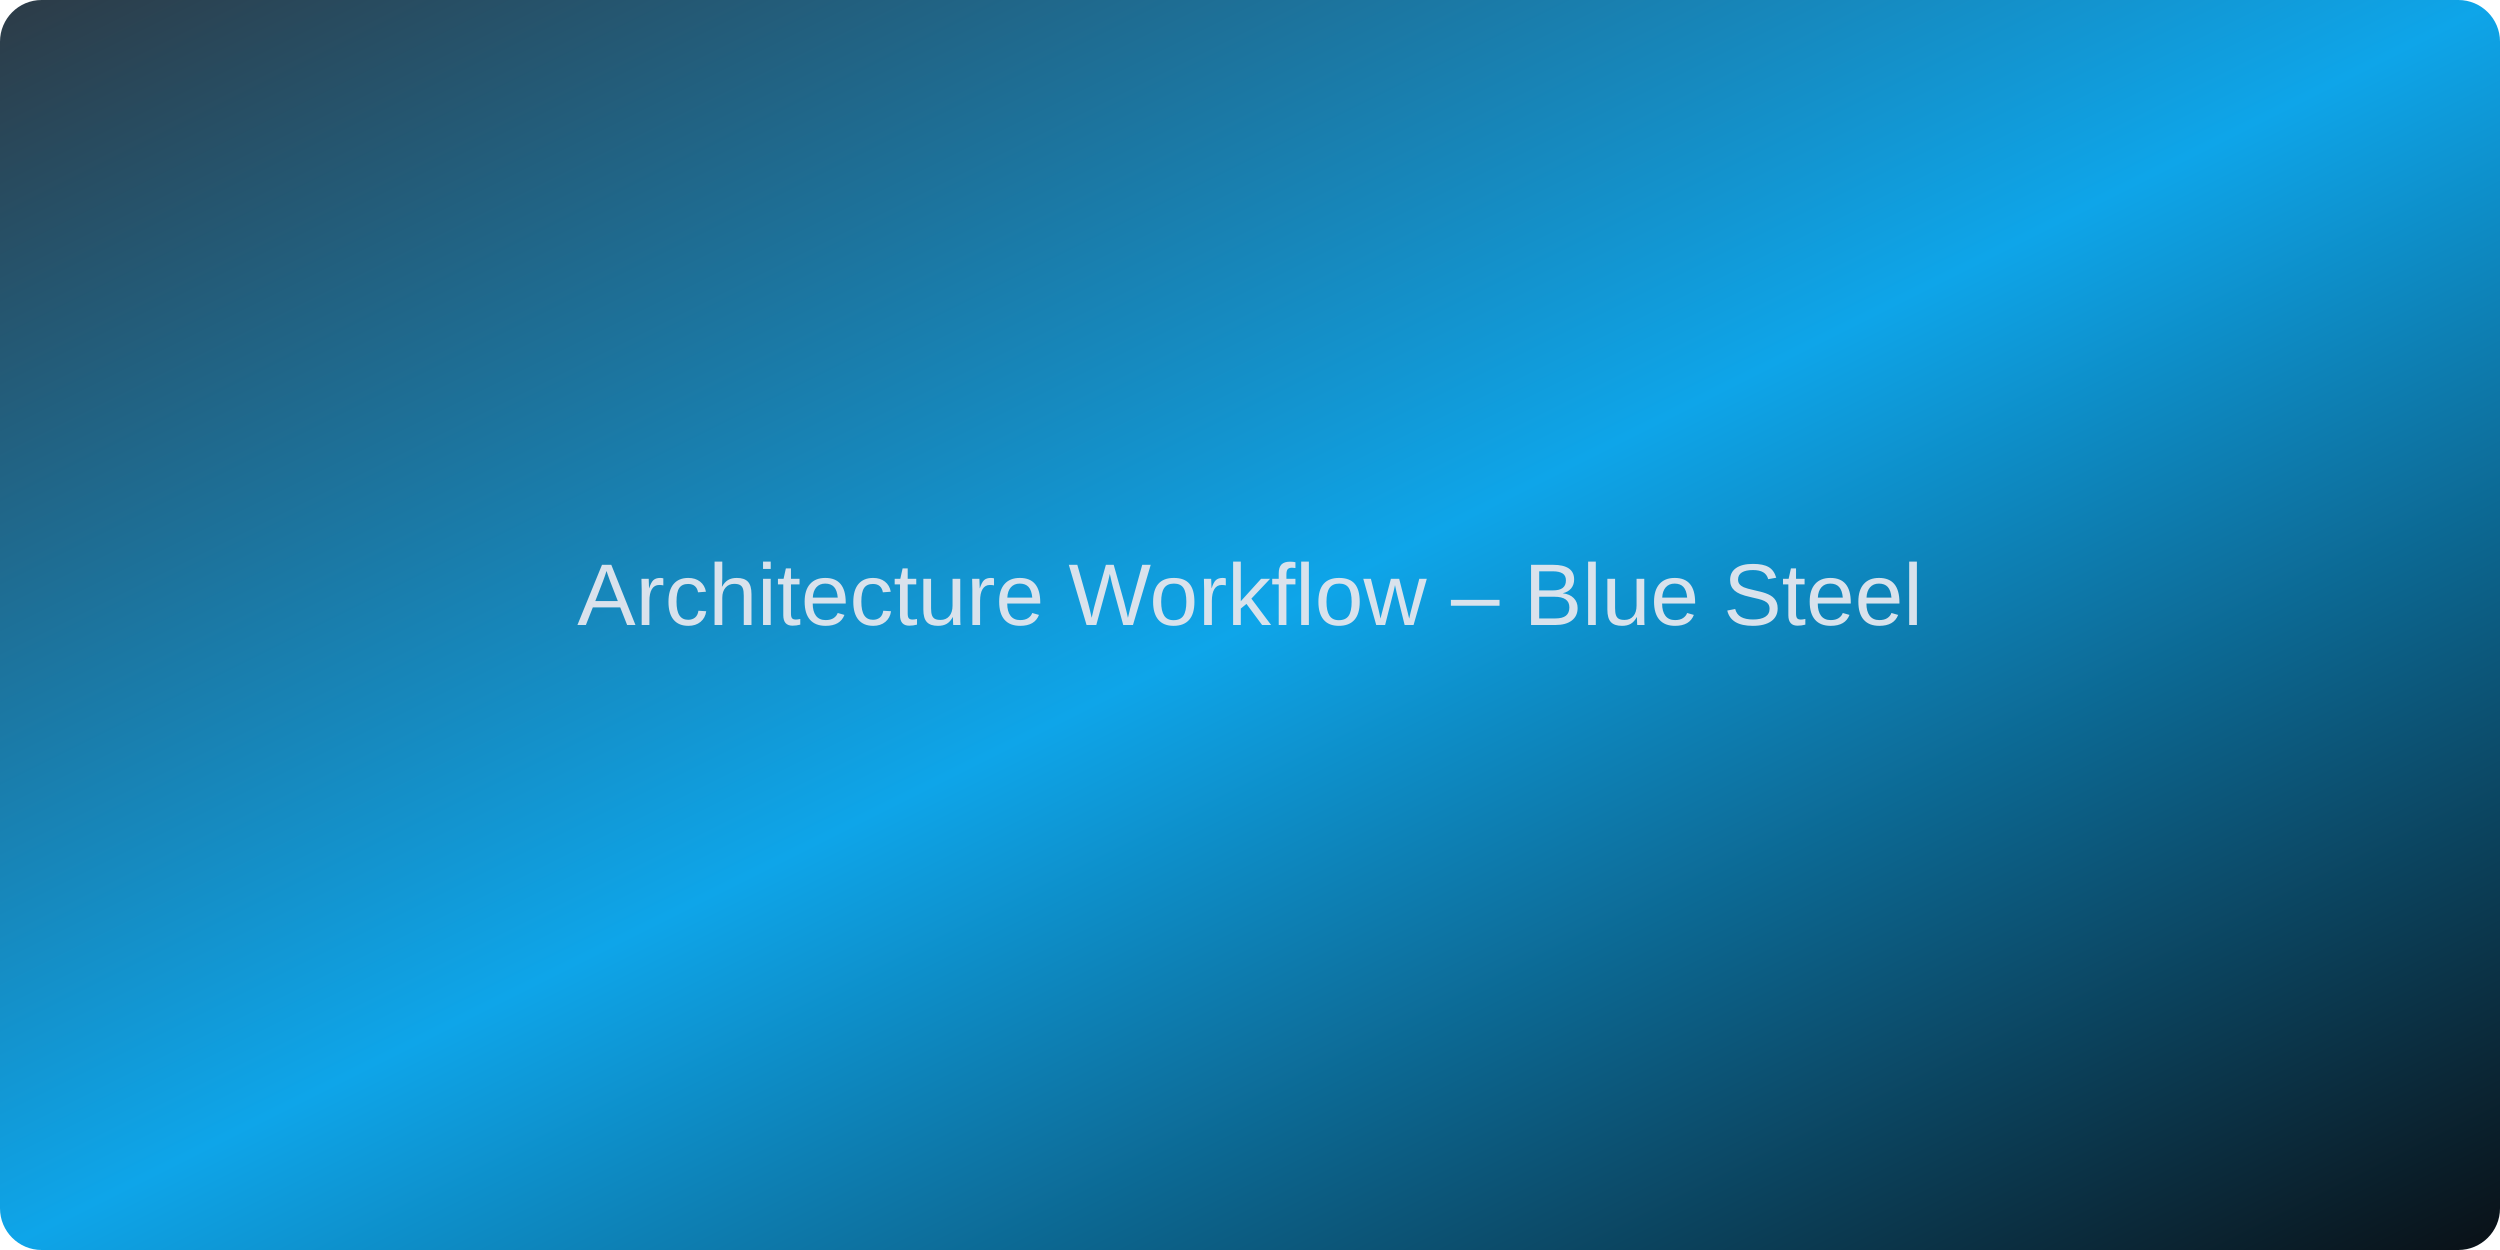
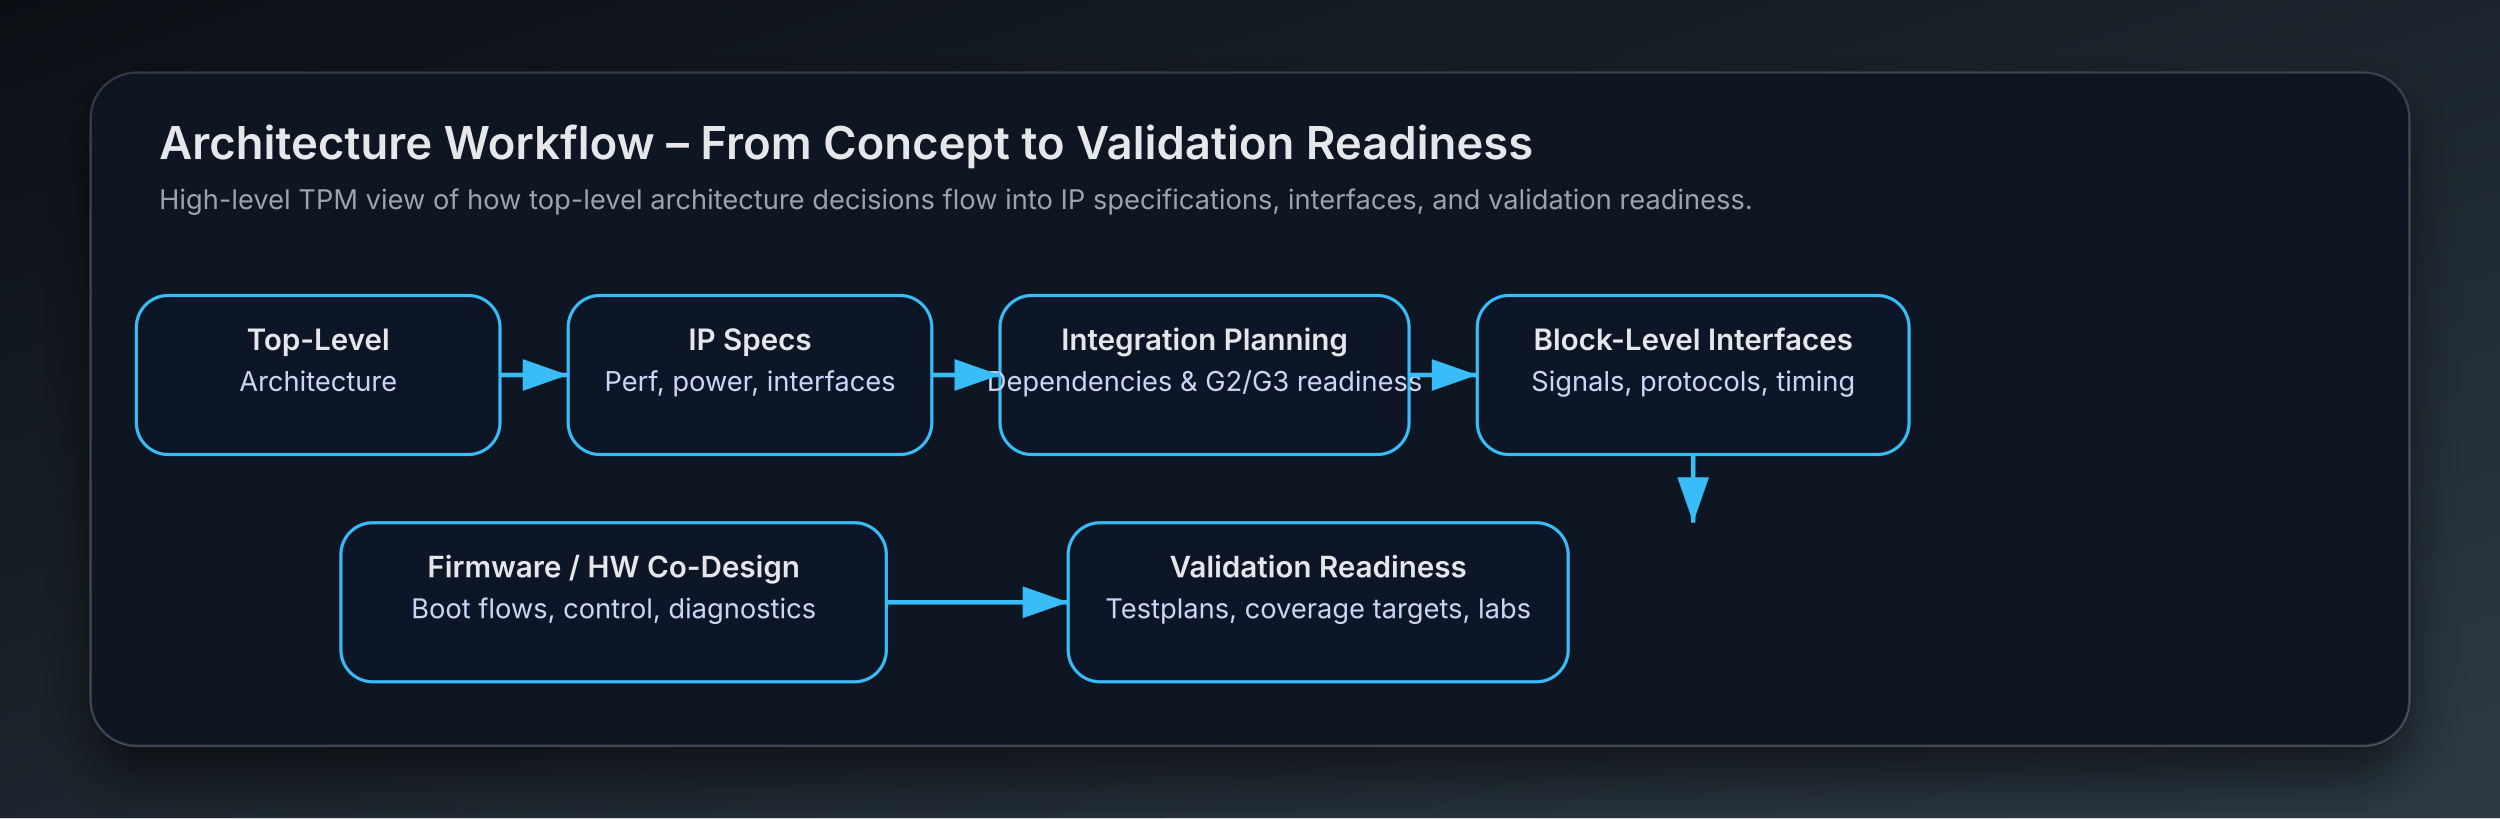
- <svg xmlns="http://www.w3.org/2000/svg" width="1200" height="600">
+ <svg xmlns="http://www.w3.org/2000/svg" width="1100" height="360" viewBox="0 0 1100 360" role="img" aria-labelledby="archTitle archDesc">
  <defs>
-     <linearGradient id="blueSteel" x1="0%" y1="0%" x2="100%" y2="100%">
-       <stop offset="0%" stop-color="#2d3a45" />
-       <stop offset="50%" stop-color="#0ea5e9" />
-       <stop offset="100%" stop-color="#0a0f14" />
+     <linearGradient id="bgArch" x1="0" y1="0" x2="1" y2="1">
+       <stop offset="0%" stop-color="#0a0f14" />
+       <stop offset="100%" stop-color="#2d3a45" />
    </linearGradient>
+     <linearGradient id="nodeGrad" x1="0" y1="0" x2="1" y2="1">
+       <stop offset="0%" stop-color="#0ea5e9" />
+       <stop offset="50%" stop-color="#38bdf8" />
+       <stop offset="100%" stop-color="#d9e2ec" />
+     </linearGradient>
+     <marker id="arrowHeadArch" markerWidth="10" markerHeight="7" refX="10" refY="3.5" orient="auto">
+       <polygon points="0 0, 10 3.5, 0 7" fill="#38bdf8" />
+     </marker>
+     <filter id="panelShadowArch" x="-10%" y="-10%" width="120%" height="120%">
+       <feDropShadow dx="0" dy="14" stdDeviation="12" flood-color="#000000" flood-opacity="0.55" />
+     </filter>
  </defs>
-   <rect width="1200" height="600" fill="url(#blueSteel)" rx="20" />
-   <text x="50%" y="50%" font-size="42" fill="#d9e2ec" font-family="Arial" text-anchor="middle">
-       Architecture Workflow – Blue Steel
+   <rect x="0" y="0" width="1100" height="360" fill="url(#bgArch)" />
+   <g filter="url(#panelShadowArch)">
+     <rect x="40" y="32" width="1020" height="296" rx="20" fill="#0b1220" stroke="#d9e2ec" stroke-opacity="0.18" />
+     <text x="70" y="70" fill="#e5e7eb" font-family="system-ui,-apple-system,BlinkMacSystemFont,'Segoe UI',sans-serif" font-size="20" font-weight="600">
+       Architecture Workflow – From Concept to Validation Readiness
    </text>
+     <text x="70" y="92" fill="#9ca3af" font-family="system-ui,-apple-system,BlinkMacSystemFont,'Segoe UI',sans-serif" font-size="12">
+       High-level TPM view of how top-level architecture decisions flow into IP specifications, interfaces, and validation readiness.
+     </text>
+     <g>
+       <rect x="60" y="130" width="160" height="70" rx="14" fill="#111827" stroke="#38bdf8" stroke-width="1.4" />
+       <text x="140" y="154" text-anchor="middle" fill="#e5e7eb" font-size="13" font-family="system-ui,-apple-system,BlinkMacSystemFont,'Segoe UI',sans-serif" font-weight="600">
+         Top-Level
+       </text>
+       <text x="140" y="172" text-anchor="middle" fill="#cbd5f5" font-size="12" font-family="system-ui,-apple-system,BlinkMacSystemFont,'Segoe UI',sans-serif">
+         Architecture
+       </text>
+     </g>
+     <g>
+       <rect x="250" y="130" width="160" height="70" rx="14" fill="#111827" stroke="#38bdf8" stroke-width="1.4" />
+       <text x="330" y="154" text-anchor="middle" fill="#e5e7eb" font-size="13" font-family="system-ui,-apple-system,BlinkMacSystemFont,'Segoe UI',sans-serif" font-weight="600">
+         IP Specs
+       </text>
+       <text x="330" y="172" text-anchor="middle" fill="#cbd5f5" font-size="12" font-family="system-ui,-apple-system,BlinkMacSystemFont,'Segoe UI',sans-serif">
+         Perf, power, interfaces
+       </text>
+     </g>
+     <g>
+       <rect x="440" y="130" width="180" height="70" rx="14" fill="#111827" stroke="#38bdf8" stroke-width="1.4" />
+       <text x="530" y="154" text-anchor="middle" fill="#e5e7eb" font-size="13" font-family="system-ui,-apple-system,BlinkMacSystemFont,'Segoe UI',sans-serif" font-weight="600">
+         Integration Planning
+       </text>
+       <text x="530" y="172" text-anchor="middle" fill="#cbd5f5" font-size="12" font-family="system-ui,-apple-system,BlinkMacSystemFont,'Segoe UI',sans-serif">
+         Dependencies &amp; G2/G3 readiness
+       </text>
+     </g>
+     <g>
+       <rect x="650" y="130" width="190" height="70" rx="14" fill="#111827" stroke="#38bdf8" stroke-width="1.4" />
+       <text x="745" y="154" text-anchor="middle" fill="#e5e7eb" font-size="13" font-family="system-ui,-apple-system,BlinkMacSystemFont,'Segoe UI',sans-serif" font-weight="600">
+         Block-Level Interfaces
+       </text>
+       <text x="745" y="172" text-anchor="middle" fill="#cbd5f5" font-size="12" font-family="system-ui,-apple-system,BlinkMacSystemFont,'Segoe UI',sans-serif">
+         Signals, protocols, timing
+       </text>
+     </g>
+     <g>
+       <rect x="150" y="230" width="240" height="70" rx="14" fill="#111827" stroke="#38bdf8" stroke-width="1.4" />
+       <text x="270" y="254" text-anchor="middle" fill="#e5e7eb" font-size="13" font-family="system-ui,-apple-system,BlinkMacSystemFont,'Segoe UI',sans-serif" font-weight="600">
+         Firmware / HW Co-Design
+       </text>
+       <text x="270" y="272" text-anchor="middle" fill="#cbd5f5" font-size="12" font-family="system-ui,-apple-system,BlinkMacSystemFont,'Segoe UI',sans-serif">
+         Boot flows, control, diagnostics
+       </text>
+     </g>
+     <g>
+       <rect x="470" y="230" width="220" height="70" rx="14" fill="#111827" stroke="#38bdf8" stroke-width="1.4" />
+       <text x="580" y="254" text-anchor="middle" fill="#e5e7eb" font-size="13" font-family="system-ui,-apple-system,BlinkMacSystemFont,'Segoe UI',sans-serif" font-weight="600">
+         Validation Readiness
+       </text>
+       <text x="580" y="272" text-anchor="middle" fill="#cbd5f5" font-size="12" font-family="system-ui,-apple-system,BlinkMacSystemFont,'Segoe UI',sans-serif">
+         Testplans, coverage targets, labs
+       </text>
+     </g>
+     <line x1="220" y1="165" x2="250" y2="165" stroke="#38bdf8" stroke-width="2" marker-end="url(#arrowHeadArch)" />
+     <line x1="410" y1="165" x2="440" y2="165" stroke="#38bdf8" stroke-width="2" marker-end="url(#arrowHeadArch)" />
+     <line x1="620" y1="165" x2="650" y2="165" stroke="#38bdf8" stroke-width="2" marker-end="url(#arrowHeadArch)" />
+     <line x1="745" y1="200" x2="745" y2="230" stroke="#38bdf8" stroke-width="2" marker-end="url(#arrowHeadArch)" />
+     <line x1="390" y1="265" x2="470" y2="265" stroke="#38bdf8" stroke-width="2" marker-end="url(#arrowHeadArch)" />
+   </g>
</svg>
